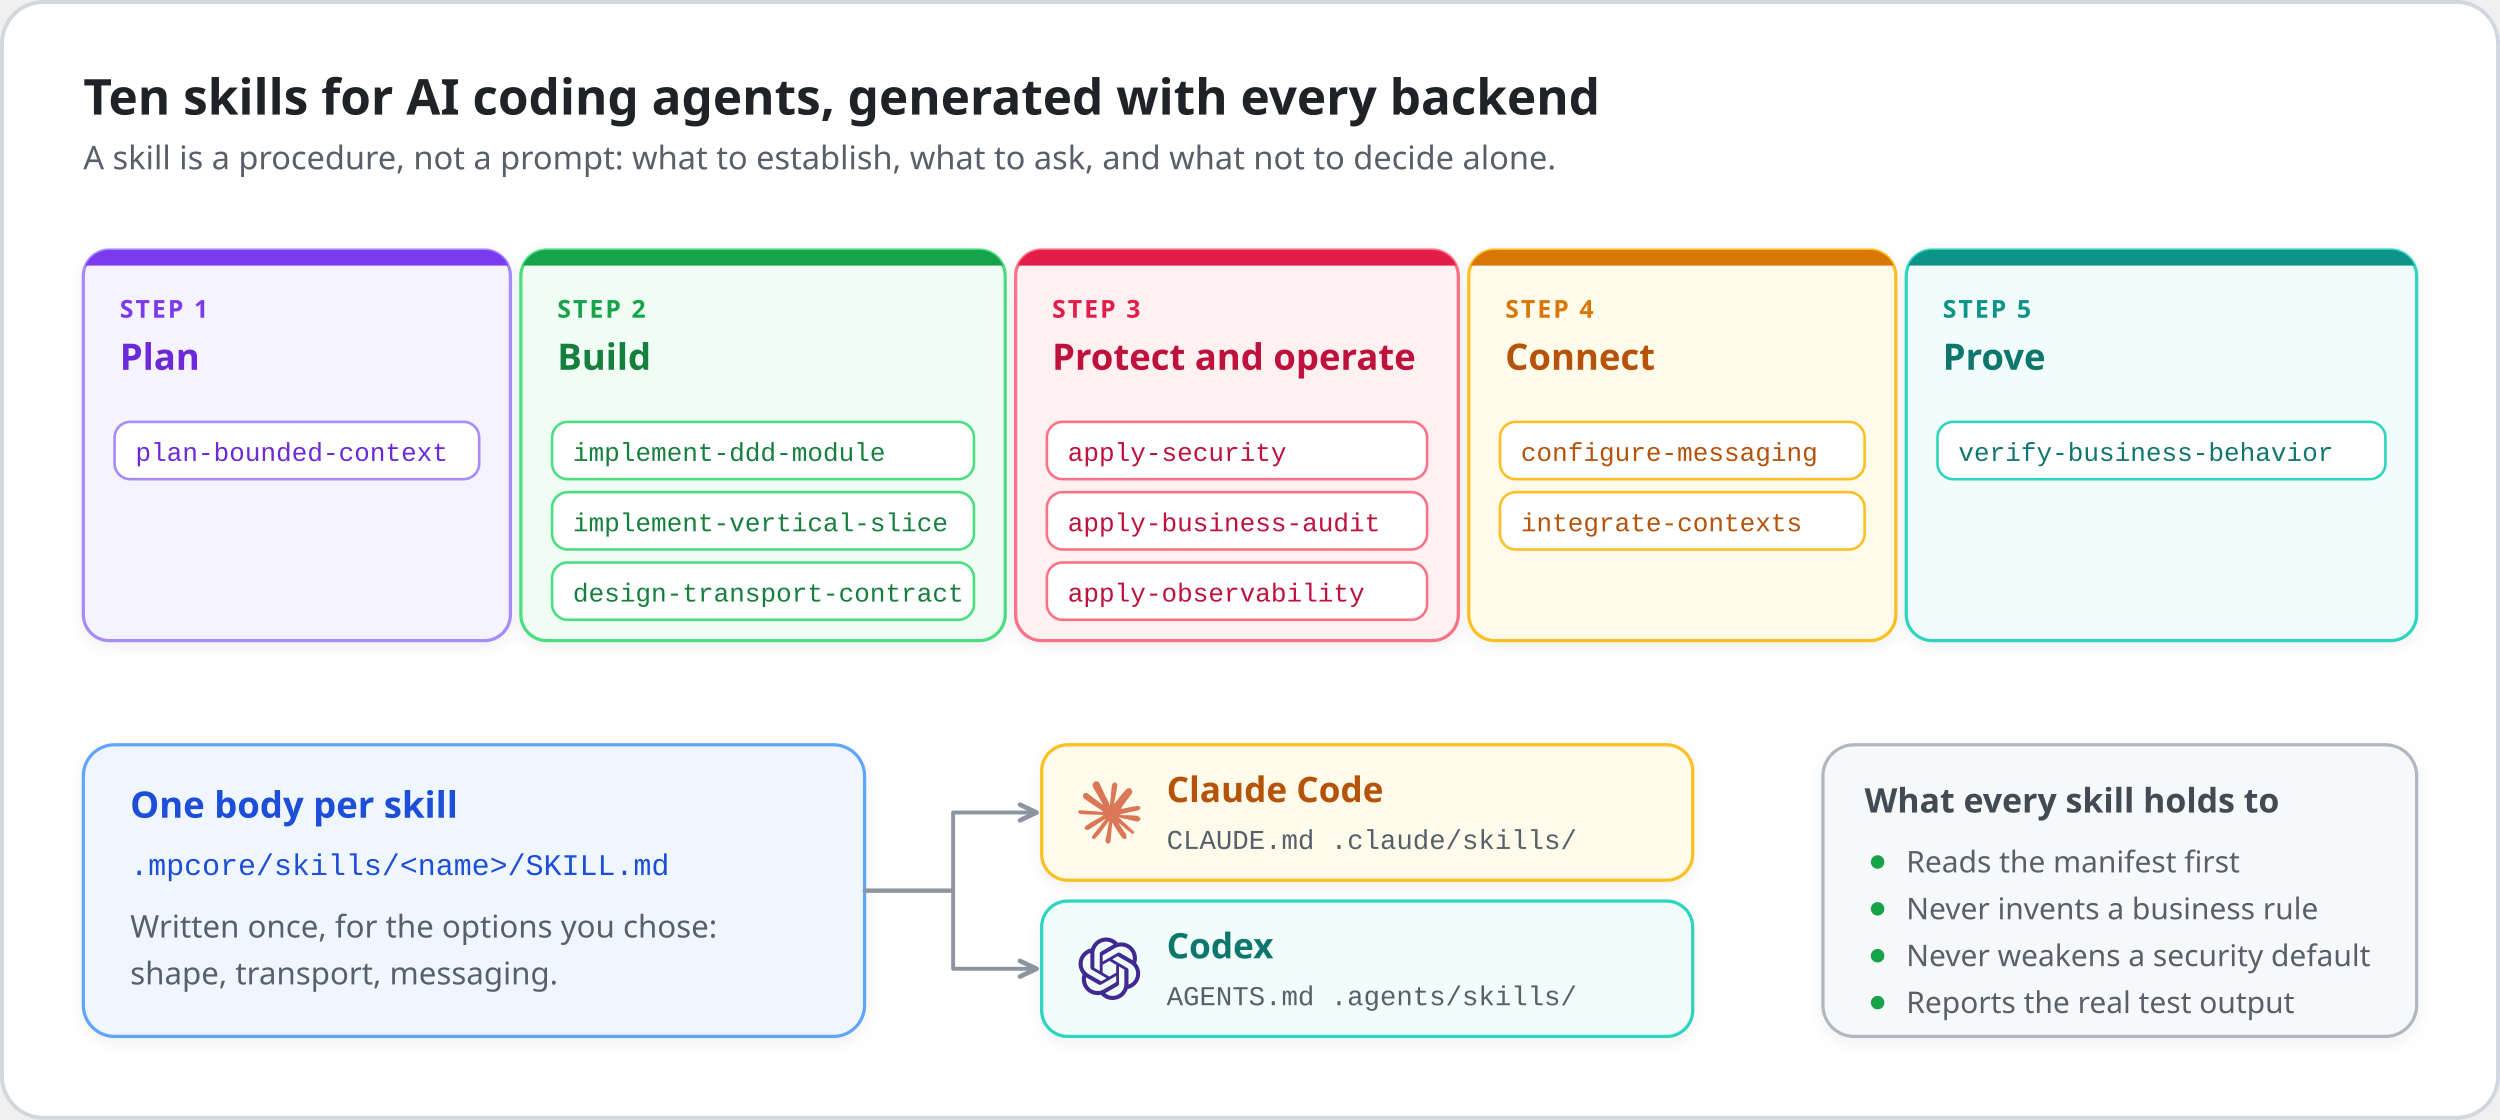
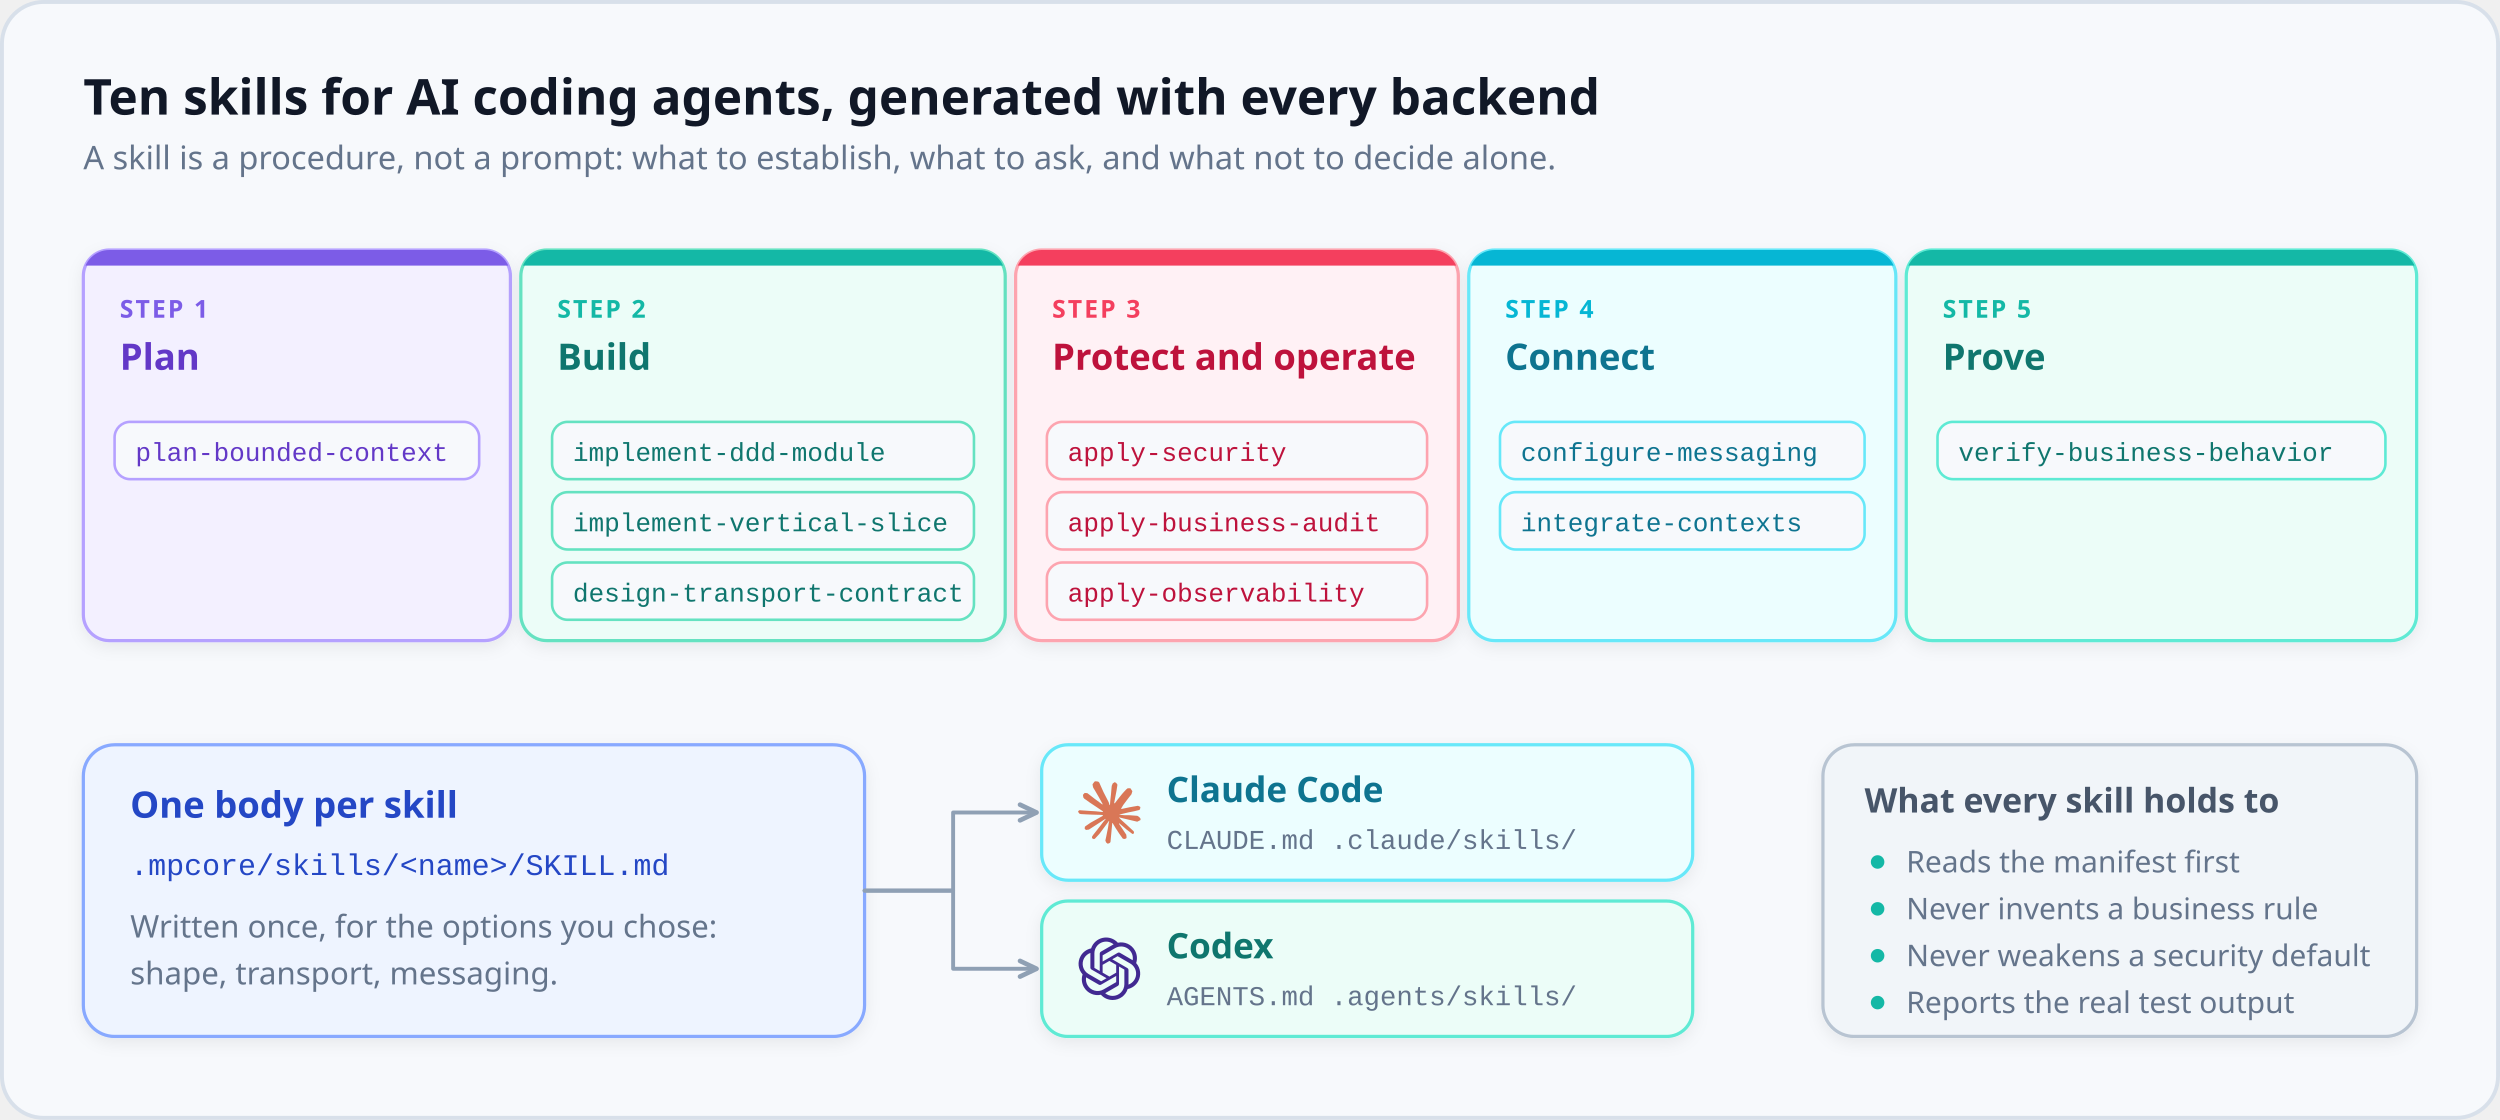
<svg xmlns="http://www.w3.org/2000/svg" viewBox="0 0 960 430" width="960" height="430" role="img" aria-label="The ten skills for AI coding agents and how Codex and Claude Code find them">
  <defs>
    <filter id="shadow" x="-10%" y="-10%" width="120%" height="130%">
-       <feDropShadow dx="0" dy="2" stdDeviation="3" flood-color="#1f2328" flood-opacity="0.06" />
+       <feDropShadow dx="0" dy="2" stdDeviation="3" flood-color="#0f172a" flood-opacity="0.07" />
    </filter>
  </defs>
-   <rect x="0.75" y="0.75" width="958.5" height="428.5" rx="16" fill="#ffffff" stroke="#d0d7de" stroke-width="1.5" />
-   <text x="32" y="44" font-family="-apple-system, BlinkMacSystemFont, 'Segoe UI', 'Noto Sans', Helvetica, Arial, sans-serif" font-size="19" font-weight="700" fill="#1f2328" text-anchor="start">Ten skills for AI coding agents, generated with every backend</text>
-   <text x="32" y="65" font-family="-apple-system, BlinkMacSystemFont, 'Segoe UI', 'Noto Sans', Helvetica, Arial, sans-serif" font-size="12.5" font-weight="400" fill="#57606a" text-anchor="start">A skill is a procedure, not a prompt: what to establish, what to ask, and what not to decide alone.</text>
-   <rect x="32" y="96" width="164" height="150" rx="10" fill="#f5f3ff" stroke="#a78bfa" stroke-width="1.25" filter="url(#shadow)" />
+   <rect x="0.75" y="0.75" width="958.5" height="428.5" rx="16" fill="#f7f9fc" stroke="#d8e0ea" stroke-width="1.5" />
+   <text x="32" y="44" font-family="-apple-system, BlinkMacSystemFont, 'Segoe UI', 'Noto Sans', Helvetica, Arial, sans-serif" font-size="19" font-weight="700" fill="#111827" text-anchor="start">Ten skills for AI coding agents, generated with every backend</text>
+   <text x="32" y="65" font-family="-apple-system, BlinkMacSystemFont, 'Segoe UI', 'Noto Sans', Helvetica, Arial, sans-serif" font-size="12.5" font-weight="400" fill="#64748b" text-anchor="start">A skill is a procedure, not a prompt: what to establish, what to ask, and what not to decide alone.</text>
+   <rect x="32" y="96" width="164" height="150" rx="10" fill="#f3f0ff" stroke="#b5a1ff" stroke-width="1.25" filter="url(#shadow)" />
  <clipPath id="clip3">
    <rect x="32" y="96" width="164" height="150" rx="10" />
  </clipPath>
-   <rect x="32" y="96" width="164" height="6" fill="#7c3aed" clip-path="url(#clip3)" />
-   <text x="46" y="122" font-family="-apple-system, BlinkMacSystemFont, 'Segoe UI', 'Noto Sans', Helvetica, Arial, sans-serif" font-size="9.5" font-weight="700" fill="#7c3aed" text-anchor="start" letter-spacing="0.8">STEP 1</text>
-   <text x="46" y="142" font-family="-apple-system, BlinkMacSystemFont, 'Segoe UI', 'Noto Sans', Helvetica, Arial, sans-serif" font-size="14" font-weight="700" fill="#6d28d9" text-anchor="start">Plan</text>
-   <rect x="44" y="162" width="140" height="22" rx="6" fill="#ffffff" stroke="#a78bfa" stroke-width="1" />
-   <text x="52" y="177" font-family="ui-monospace, SFMono-Regular, 'SF Mono', Menlo, Consolas, 'Liberation Mono', monospace" font-size="10" font-weight="400" fill="#6d28d9" text-anchor="start">plan-bounded-context</text>
-   <rect x="200" y="96" width="186" height="150" rx="10" fill="#f0fdf4" stroke="#4ade80" stroke-width="1.25" filter="url(#shadow)" />
+   <rect x="32" y="96" width="164" height="6" fill="#7c5ce7" clip-path="url(#clip3)" />
+   <text x="46" y="122" font-family="-apple-system, BlinkMacSystemFont, 'Segoe UI', 'Noto Sans', Helvetica, Arial, sans-serif" font-size="9.5" font-weight="700" fill="#7c5ce7" text-anchor="start" letter-spacing="0.8">STEP 1</text>
+   <text x="46" y="142" font-family="-apple-system, BlinkMacSystemFont, 'Segoe UI', 'Noto Sans', Helvetica, Arial, sans-serif" font-size="14" font-weight="700" fill="#6338c7" text-anchor="start">Plan</text>
+   <rect x="44" y="162" width="140" height="22" rx="6" fill="#f7f9fc" stroke="#b5a1ff" stroke-width="1" />
+   <text x="52" y="177" font-family="ui-monospace, SFMono-Regular, 'SF Mono', Menlo, Consolas, 'Liberation Mono', monospace" font-size="10" font-weight="400" fill="#6338c7" text-anchor="start">plan-bounded-context</text>
+   <rect x="200" y="96" width="186" height="150" rx="10" fill="#ecfdf8" stroke="#65e2c1" stroke-width="1.25" filter="url(#shadow)" />
  <clipPath id="clip10">
    <rect x="200" y="96" width="186" height="150" rx="10" />
  </clipPath>
-   <rect x="200" y="96" width="186" height="6" fill="#16a34a" clip-path="url(#clip10)" />
-   <text x="214" y="122" font-family="-apple-system, BlinkMacSystemFont, 'Segoe UI', 'Noto Sans', Helvetica, Arial, sans-serif" font-size="9.5" font-weight="700" fill="#16a34a" text-anchor="start" letter-spacing="0.8">STEP 2</text>
-   <text x="214" y="142" font-family="-apple-system, BlinkMacSystemFont, 'Segoe UI', 'Noto Sans', Helvetica, Arial, sans-serif" font-size="14" font-weight="700" fill="#15803d" text-anchor="start">Build</text>
-   <rect x="212" y="162" width="162" height="22" rx="6" fill="#ffffff" stroke="#4ade80" stroke-width="1" />
-   <text x="220" y="177" font-family="ui-monospace, SFMono-Regular, 'SF Mono', Menlo, Consolas, 'Liberation Mono', monospace" font-size="10" font-weight="400" fill="#15803d" text-anchor="start">implement-ddd-module</text>
-   <rect x="212" y="189" width="162" height="22" rx="6" fill="#ffffff" stroke="#4ade80" stroke-width="1" />
-   <text x="220" y="204" font-family="ui-monospace, SFMono-Regular, 'SF Mono', Menlo, Consolas, 'Liberation Mono', monospace" font-size="10" font-weight="400" fill="#15803d" text-anchor="start">implement-vertical-slice</text>
-   <rect x="212" y="216" width="162" height="22" rx="6" fill="#ffffff" stroke="#4ade80" stroke-width="1" />
-   <text x="220" y="231" font-family="ui-monospace, SFMono-Regular, 'SF Mono', Menlo, Consolas, 'Liberation Mono', monospace" font-size="10" font-weight="400" fill="#15803d" text-anchor="start">design-transport-contract</text>
-   <rect x="390" y="96" width="170" height="150" rx="10" fill="#fff1f2" stroke="#fb7185" stroke-width="1.25" filter="url(#shadow)" />
+   <rect x="200" y="96" width="186" height="6" fill="#14b8a6" clip-path="url(#clip10)" />
+   <text x="214" y="122" font-family="-apple-system, BlinkMacSystemFont, 'Segoe UI', 'Noto Sans', Helvetica, Arial, sans-serif" font-size="9.5" font-weight="700" fill="#14b8a6" text-anchor="start" letter-spacing="0.8">STEP 2</text>
+   <text x="214" y="142" font-family="-apple-system, BlinkMacSystemFont, 'Segoe UI', 'Noto Sans', Helvetica, Arial, sans-serif" font-size="14" font-weight="700" fill="#0f766e" text-anchor="start">Build</text>
+   <rect x="212" y="162" width="162" height="22" rx="6" fill="#f7f9fc" stroke="#65e2c1" stroke-width="1" />
+   <text x="220" y="177" font-family="ui-monospace, SFMono-Regular, 'SF Mono', Menlo, Consolas, 'Liberation Mono', monospace" font-size="10" font-weight="400" fill="#0f766e" text-anchor="start">implement-ddd-module</text>
+   <rect x="212" y="189" width="162" height="22" rx="6" fill="#f7f9fc" stroke="#65e2c1" stroke-width="1" />
+   <text x="220" y="204" font-family="ui-monospace, SFMono-Regular, 'SF Mono', Menlo, Consolas, 'Liberation Mono', monospace" font-size="10" font-weight="400" fill="#0f766e" text-anchor="start">implement-vertical-slice</text>
+   <rect x="212" y="216" width="162" height="22" rx="6" fill="#f7f9fc" stroke="#65e2c1" stroke-width="1" />
+   <text x="220" y="231" font-family="ui-monospace, SFMono-Regular, 'SF Mono', Menlo, Consolas, 'Liberation Mono', monospace" font-size="10" font-weight="400" fill="#0f766e" text-anchor="start">design-transport-contract</text>
+   <rect x="390" y="96" width="170" height="150" rx="10" fill="#fff1f5" stroke="#fda4af" stroke-width="1.25" filter="url(#shadow)" />
  <clipPath id="clip21">
    <rect x="390" y="96" width="170" height="150" rx="10" />
  </clipPath>
-   <rect x="390" y="96" width="170" height="6" fill="#e11d48" clip-path="url(#clip21)" />
-   <text x="404" y="122" font-family="-apple-system, BlinkMacSystemFont, 'Segoe UI', 'Noto Sans', Helvetica, Arial, sans-serif" font-size="9.5" font-weight="700" fill="#e11d48" text-anchor="start" letter-spacing="0.8">STEP 3</text>
+   <rect x="390" y="96" width="170" height="6" fill="#f43f5e" clip-path="url(#clip21)" />
+   <text x="404" y="122" font-family="-apple-system, BlinkMacSystemFont, 'Segoe UI', 'Noto Sans', Helvetica, Arial, sans-serif" font-size="9.5" font-weight="700" fill="#f43f5e" text-anchor="start" letter-spacing="0.8">STEP 3</text>
  <text x="404" y="142" font-family="-apple-system, BlinkMacSystemFont, 'Segoe UI', 'Noto Sans', Helvetica, Arial, sans-serif" font-size="14" font-weight="700" fill="#be123c" text-anchor="start">Protect and operate</text>
-   <rect x="402" y="162" width="146" height="22" rx="6" fill="#ffffff" stroke="#fb7185" stroke-width="1" />
+   <rect x="402" y="162" width="146" height="22" rx="6" fill="#f7f9fc" stroke="#fda4af" stroke-width="1" />
  <text x="410" y="177" font-family="ui-monospace, SFMono-Regular, 'SF Mono', Menlo, Consolas, 'Liberation Mono', monospace" font-size="10" font-weight="400" fill="#be123c" text-anchor="start">apply-security</text>
-   <rect x="402" y="189" width="146" height="22" rx="6" fill="#ffffff" stroke="#fb7185" stroke-width="1" />
+   <rect x="402" y="189" width="146" height="22" rx="6" fill="#f7f9fc" stroke="#fda4af" stroke-width="1" />
  <text x="410" y="204" font-family="ui-monospace, SFMono-Regular, 'SF Mono', Menlo, Consolas, 'Liberation Mono', monospace" font-size="10" font-weight="400" fill="#be123c" text-anchor="start">apply-business-audit</text>
-   <rect x="402" y="216" width="146" height="22" rx="6" fill="#ffffff" stroke="#fb7185" stroke-width="1" />
+   <rect x="402" y="216" width="146" height="22" rx="6" fill="#f7f9fc" stroke="#fda4af" stroke-width="1" />
  <text x="410" y="231" font-family="ui-monospace, SFMono-Regular, 'SF Mono', Menlo, Consolas, 'Liberation Mono', monospace" font-size="10" font-weight="400" fill="#be123c" text-anchor="start">apply-observability</text>
-   <rect x="564" y="96" width="164" height="150" rx="10" fill="#fffbeb" stroke="#fbbf24" stroke-width="1.25" filter="url(#shadow)" />
+   <rect x="564" y="96" width="164" height="150" rx="10" fill="#ecfeff" stroke="#67e8f9" stroke-width="1.25" filter="url(#shadow)" />
  <clipPath id="clip32">
    <rect x="564" y="96" width="164" height="150" rx="10" />
  </clipPath>
-   <rect x="564" y="96" width="164" height="6" fill="#d97706" clip-path="url(#clip32)" />
-   <text x="578" y="122" font-family="-apple-system, BlinkMacSystemFont, 'Segoe UI', 'Noto Sans', Helvetica, Arial, sans-serif" font-size="9.5" font-weight="700" fill="#d97706" text-anchor="start" letter-spacing="0.8">STEP 4</text>
-   <text x="578" y="142" font-family="-apple-system, BlinkMacSystemFont, 'Segoe UI', 'Noto Sans', Helvetica, Arial, sans-serif" font-size="14" font-weight="700" fill="#b45309" text-anchor="start">Connect</text>
-   <rect x="576" y="162" width="140" height="22" rx="6" fill="#ffffff" stroke="#fbbf24" stroke-width="1" />
-   <text x="584" y="177" font-family="ui-monospace, SFMono-Regular, 'SF Mono', Menlo, Consolas, 'Liberation Mono', monospace" font-size="10" font-weight="400" fill="#b45309" text-anchor="start">configure-messaging</text>
-   <rect x="576" y="189" width="140" height="22" rx="6" fill="#ffffff" stroke="#fbbf24" stroke-width="1" />
-   <text x="584" y="204" font-family="ui-monospace, SFMono-Regular, 'SF Mono', Menlo, Consolas, 'Liberation Mono', monospace" font-size="10" font-weight="400" fill="#b45309" text-anchor="start">integrate-contexts</text>
-   <rect x="732" y="96" width="196" height="150" rx="10" fill="#f0fdfa" stroke="#2dd4bf" stroke-width="1.25" filter="url(#shadow)" />
+   <rect x="564" y="96" width="164" height="6" fill="#06b6d4" clip-path="url(#clip32)" />
+   <text x="578" y="122" font-family="-apple-system, BlinkMacSystemFont, 'Segoe UI', 'Noto Sans', Helvetica, Arial, sans-serif" font-size="9.5" font-weight="700" fill="#06b6d4" text-anchor="start" letter-spacing="0.8">STEP 4</text>
+   <text x="578" y="142" font-family="-apple-system, BlinkMacSystemFont, 'Segoe UI', 'Noto Sans', Helvetica, Arial, sans-serif" font-size="14" font-weight="700" fill="#0e7490" text-anchor="start">Connect</text>
+   <rect x="576" y="162" width="140" height="22" rx="6" fill="#f7f9fc" stroke="#67e8f9" stroke-width="1" />
+   <text x="584" y="177" font-family="ui-monospace, SFMono-Regular, 'SF Mono', Menlo, Consolas, 'Liberation Mono', monospace" font-size="10" font-weight="400" fill="#0e7490" text-anchor="start">configure-messaging</text>
+   <rect x="576" y="189" width="140" height="22" rx="6" fill="#f7f9fc" stroke="#67e8f9" stroke-width="1" />
+   <text x="584" y="204" font-family="ui-monospace, SFMono-Regular, 'SF Mono', Menlo, Consolas, 'Liberation Mono', monospace" font-size="10" font-weight="400" fill="#0e7490" text-anchor="start">integrate-contexts</text>
+   <rect x="732" y="96" width="196" height="150" rx="10" fill="#ecfdf8" stroke="#5eead4" stroke-width="1.25" filter="url(#shadow)" />
  <clipPath id="clip41">
    <rect x="732" y="96" width="196" height="150" rx="10" />
  </clipPath>
-   <rect x="732" y="96" width="196" height="6" fill="#0d9488" clip-path="url(#clip41)" />
-   <text x="746" y="122" font-family="-apple-system, BlinkMacSystemFont, 'Segoe UI', 'Noto Sans', Helvetica, Arial, sans-serif" font-size="9.5" font-weight="700" fill="#0d9488" text-anchor="start" letter-spacing="0.8">STEP 5</text>
+   <rect x="732" y="96" width="196" height="6" fill="#14b8a6" clip-path="url(#clip41)" />
+   <text x="746" y="122" font-family="-apple-system, BlinkMacSystemFont, 'Segoe UI', 'Noto Sans', Helvetica, Arial, sans-serif" font-size="9.5" font-weight="700" fill="#14b8a6" text-anchor="start" letter-spacing="0.8">STEP 5</text>
  <text x="746" y="142" font-family="-apple-system, BlinkMacSystemFont, 'Segoe UI', 'Noto Sans', Helvetica, Arial, sans-serif" font-size="14" font-weight="700" fill="#0f766e" text-anchor="start">Prove</text>
-   <rect x="744" y="162" width="172" height="22" rx="6" fill="#ffffff" stroke="#2dd4bf" stroke-width="1" />
+   <rect x="744" y="162" width="172" height="22" rx="6" fill="#f7f9fc" stroke="#5eead4" stroke-width="1" />
  <text x="752" y="177" font-family="ui-monospace, SFMono-Regular, 'SF Mono', Menlo, Consolas, 'Liberation Mono', monospace" font-size="10" font-weight="400" fill="#0f766e" text-anchor="start">verify-business-behavior</text>
-   <rect x="32" y="286" width="300" height="112" rx="12" fill="#eff6ff" stroke="#60a5fa" stroke-width="1.25" filter="url(#shadow)" />
-   <text x="50" y="314" font-family="-apple-system, BlinkMacSystemFont, 'Segoe UI', 'Noto Sans', Helvetica, Arial, sans-serif" font-size="14" font-weight="700" fill="#1d4ed8" text-anchor="start">One body per skill</text>
-   <text x="50" y="336" font-family="ui-monospace, SFMono-Regular, 'SF Mono', Menlo, Consolas, 'Liberation Mono', monospace" font-size="11.5" font-weight="400" fill="#1d4ed8" text-anchor="start">.mpcore/skills/&lt;name&gt;/SKILL.md</text>
-   <text x="50" y="360" font-family="-apple-system, BlinkMacSystemFont, 'Segoe UI', 'Noto Sans', Helvetica, Arial, sans-serif" font-size="12" font-weight="400" fill="#57606a" text-anchor="start">Written once, for the options you chose:</text>
-   <text x="50" y="378" font-family="-apple-system, BlinkMacSystemFont, 'Segoe UI', 'Noto Sans', Helvetica, Arial, sans-serif" font-size="12" font-weight="400" fill="#57606a" text-anchor="start">shape, transport, messaging.</text>
-   <rect x="400" y="286" width="250" height="52" rx="10" fill="#fffbeb" stroke="#fbbf24" stroke-width="1.25" filter="url(#shadow)" />
+   <rect x="32" y="286" width="300" height="112" rx="12" fill="#eef4ff" stroke="#88a9ff" stroke-width="1.25" filter="url(#shadow)" />
+   <text x="50" y="314" font-family="-apple-system, BlinkMacSystemFont, 'Segoe UI', 'Noto Sans', Helvetica, Arial, sans-serif" font-size="14" font-weight="700" fill="#2447c5" text-anchor="start">One body per skill</text>
+   <text x="50" y="336" font-family="ui-monospace, SFMono-Regular, 'SF Mono', Menlo, Consolas, 'Liberation Mono', monospace" font-size="11.5" font-weight="400" fill="#2447c5" text-anchor="start">.mpcore/skills/&lt;name&gt;/SKILL.md</text>
+   <text x="50" y="360" font-family="-apple-system, BlinkMacSystemFont, 'Segoe UI', 'Noto Sans', Helvetica, Arial, sans-serif" font-size="12" font-weight="400" fill="#64748b" text-anchor="start">Written once, for the options you chose:</text>
+   <text x="50" y="378" font-family="-apple-system, BlinkMacSystemFont, 'Segoe UI', 'Noto Sans', Helvetica, Arial, sans-serif" font-size="12" font-weight="400" fill="#64748b" text-anchor="start">shape, transport, messaging.</text>
+   <rect x="400" y="286" width="250" height="52" rx="10" fill="#ecfeff" stroke="#67e8f9" stroke-width="1.25" filter="url(#shadow)" />
  <g transform="translate(414 300) scale(1)">
    <path fill="#d97757" d="m4.714 15.956 4.717-2.647.079-.231-.079-.128h-.231l-.789-.049-2.696-.073-2.337-.097-2.265-.121-.571-.121-.534-.704.055-.352.48-.322.686.061 1.518.103 2.277.158 1.651.097 2.447.255h.389l.055-.158-.134-.097-.103-.097L6.973 9.836l-2.55-1.688-1.336-.971-.723-.492-.364-.461-.158-1.008.656-.723.88.061.225.061.892.686 1.906 1.475 2.489 1.834.364.303.146-.103.018-.073-.164-.273-1.354-2.447-1.445-2.489-.643-1.032-.17-.619c-.061-.255-.103-.467-.103-.729L6.287.134 6.7 0l.996.134.419.364.619 1.415 1.002 2.228 1.554 3.03.455.898.243.832.091.255h.158v-.146l.128-1.706.237-2.095.231-2.696.079-.759.376-.911.747-.492.583.279.48.686-.067.443-.285 1.852-.559 2.902-.364 1.943h.212l.243-.243.984-1.305 1.651-2.064.729-.82.85-.905.546-.431h1.032l.759 1.129-.34 1.166-1.062 1.348-.88 1.141-1.263 1.7-.789 1.36.073.109.188-.018 2.853-.607 1.542-.279 1.84-.316.832.389.091.395-.328.807-1.967.486-2.307.461-3.436.814-.043.03.049.061 1.548.146.662.036h1.621l3.018.225.789.522.474.638-.079.486-1.214.619-1.639-.389-3.825-.911-1.311-.328h-.182v.109l1.093 1.069 2.003 1.809 2.507 2.331.128.577-.322.455-.34-.049-2.204-1.657-.85-.747-1.925-1.621h-.128v.17l.443.65 2.344 3.521.121 1.081-.17.352-.607.212-.668-.121-1.372-1.925L14.38 17.959l-1.141-1.943-.14.079-.674 7.255-.316.37-.729.279-.607-.461-.322-.747.322-1.475.389-1.925.316-1.53.285-1.9.17-.631-.012-.043-.14.018-1.433 1.967-2.18 2.945-1.724 1.846-.413.164-.716-.37.067-.662.401-.589 2.386-3.036 1.439-1.882.929-1.087-.006-.158h-.055l-6.338 4.116-1.129.146-.486-.455.061-.747.231-.243 1.906-1.311Z" />
  </g>
-   <text x="448" y="308" font-family="-apple-system, BlinkMacSystemFont, 'Segoe UI', 'Noto Sans', Helvetica, Arial, sans-serif" font-size="13.5" font-weight="700" fill="#b45309" text-anchor="start">Claude Code</text>
-   <text x="448" y="326" font-family="ui-monospace, SFMono-Regular, 'SF Mono', Menlo, Consolas, 'Liberation Mono', monospace" font-size="10.5" font-weight="400" fill="#57606a" text-anchor="start">CLAUDE.md  .claude/skills/</text>
-   <path d="M 332 342 L 366 342 L 366 312 L 398 312" fill="none" stroke="#8c959f" stroke-width="1.5" stroke-linecap="round" stroke-linejoin="round" />
-   <path d="M 391.7 315.0 L 398 312 L 391.7 309.0" fill="none" stroke="#8c959f" stroke-width="1.8" stroke-linecap="round" stroke-linejoin="round" />
-   <rect x="400" y="346" width="250" height="52" rx="10" fill="#f0fdfa" stroke="#2dd4bf" stroke-width="1.25" filter="url(#shadow)" />
+   <text x="448" y="308" font-family="-apple-system, BlinkMacSystemFont, 'Segoe UI', 'Noto Sans', Helvetica, Arial, sans-serif" font-size="13.5" font-weight="700" fill="#0e7490" text-anchor="start">Claude Code</text>
+   <text x="448" y="326" font-family="ui-monospace, SFMono-Regular, 'SF Mono', Menlo, Consolas, 'Liberation Mono', monospace" font-size="10.5" font-weight="400" fill="#64748b" text-anchor="start">CLAUDE.md  .claude/skills/</text>
+   <path d="M 332 342 L 366 342 L 366 312 L 398 312" fill="none" stroke="#8fa0b4" stroke-width="1.5" stroke-linecap="round" stroke-linejoin="round" />
+   <path d="M 391.7 315.0 L 398 312 L 391.7 309.0" fill="none" stroke="#8fa0b4" stroke-width="1.8" stroke-linecap="round" stroke-linejoin="round" />
+   <rect x="400" y="346" width="250" height="52" rx="10" fill="#ecfdf8" stroke="#5eead4" stroke-width="1.25" filter="url(#shadow)" />
  <g transform="translate(414 360) scale(1)">
    <path fill="#412991" d="M22.282 9.821a5.985 5.985 0 0 0-.516-4.911 6.046 6.046 0 0 0-6.51-2.9A6.065 6.065 0 0 0 4.981 4.182a5.985 5.985 0 0 0-3.998 2.9 6.046 6.046 0 0 0 .743 7.097 5.98 5.98 0 0 0 .511 4.911 6.051 6.051 0 0 0 6.515 2.9A5.985 5.985 0 0 0 13.26 24a6.056 6.056 0 0 0 5.772-4.206 5.989 5.989 0 0 0 3.998-2.9 6.056 6.056 0 0 0-.748-7.073zm-9.022 12.608a4.476 4.476 0 0 1-2.876-1.041l.142-.08 4.778-2.758a.795.795 0 0 0 .393-.681v-6.737l2.02 1.169a.071.071 0 0 1 .038.052v5.583a4.504 4.504 0 0 1-4.495 4.494zm-9.661-4.125a4.471 4.471 0 0 1-.535-3.014l.142.085 4.783 2.758a.771.771 0 0 0 .781 0l5.843-3.369v2.332a.08.08 0 0 1-.033.061L9.74 19.95a4.499 4.499 0 0 1-6.141-1.646zM2.341 7.896a4.485 4.485 0 0 1 2.365-1.973V11.6a.766.766 0 0 0 .388.676l5.814 3.354-2.02 1.169a.076.076 0 0 1-.071 0l-4.83-2.787A4.504 4.504 0 0 1 2.341 7.872zm16.596 3.856L13.104 8.364 15.119 7.2a.076.076 0 0 1 .071 0l4.83 2.791a4.494 4.494 0 0 1-.676 8.104v-5.677a.79.79 0 0 0-.407-.667zm2.011-3.023l-.142-.085-4.774-2.782a.776.776 0 0 0-.785 0L9.409 9.23V6.897a.066.066 0 0 1 .028-.061l4.83-2.787a4.499 4.499 0 0 1 6.68 4.66zM8.306 12.863l-2.02-1.164a.08.08 0 0 1-.038-.057V6.074a4.499 4.499 0 0 1 7.376-3.454l-.142.081L8.704 5.459a.795.795 0 0 0-.393.681zm1.098-2.365l2.602-1.5 2.607 1.5v2.999l-2.597 1.5-2.607-1.5Z" />
  </g>
  <text x="448" y="368" font-family="-apple-system, BlinkMacSystemFont, 'Segoe UI', 'Noto Sans', Helvetica, Arial, sans-serif" font-size="13.5" font-weight="700" fill="#0f766e" text-anchor="start">Codex</text>
-   <text x="448" y="386" font-family="ui-monospace, SFMono-Regular, 'SF Mono', Menlo, Consolas, 'Liberation Mono', monospace" font-size="10.5" font-weight="400" fill="#57606a" text-anchor="start">AGENTS.md  .agents/skills/</text>
-   <path d="M 332 342 L 366 342 L 366 372 L 398 372" fill="none" stroke="#8c959f" stroke-width="1.5" stroke-linecap="round" stroke-linejoin="round" />
-   <path d="M 391.7 375.0 L 398 372 L 391.7 369.0" fill="none" stroke="#8c959f" stroke-width="1.8" stroke-linecap="round" stroke-linejoin="round" />
-   <rect x="700" y="286" width="228" height="112" rx="12" fill="#f6f8fa" stroke="#afb8c1" stroke-width="1.25" filter="url(#shadow)" />
-   <text x="716" y="312" font-family="-apple-system, BlinkMacSystemFont, 'Segoe UI', 'Noto Sans', Helvetica, Arial, sans-serif" font-size="13" font-weight="700" fill="#424a53" text-anchor="start">What every skill holds to</text>
-   <circle cx="721" cy="331" r="2.6" fill="#16a34a" />
-   <text x="732" y="335" font-family="-apple-system, BlinkMacSystemFont, 'Segoe UI', 'Noto Sans', Helvetica, Arial, sans-serif" font-size="11.5" font-weight="400" fill="#57606a" text-anchor="start">Reads the manifest first</text>
-   <circle cx="721" cy="349" r="2.6" fill="#16a34a" />
-   <text x="732" y="353" font-family="-apple-system, BlinkMacSystemFont, 'Segoe UI', 'Noto Sans', Helvetica, Arial, sans-serif" font-size="11.5" font-weight="400" fill="#57606a" text-anchor="start">Never invents a business rule</text>
-   <circle cx="721" cy="367" r="2.6" fill="#16a34a" />
-   <text x="732" y="371" font-family="-apple-system, BlinkMacSystemFont, 'Segoe UI', 'Noto Sans', Helvetica, Arial, sans-serif" font-size="11.5" font-weight="400" fill="#57606a" text-anchor="start">Never weakens a security default</text>
-   <circle cx="721" cy="385" r="2.6" fill="#16a34a" />
-   <text x="732" y="389" font-family="-apple-system, BlinkMacSystemFont, 'Segoe UI', 'Noto Sans', Helvetica, Arial, sans-serif" font-size="11.5" font-weight="400" fill="#57606a" text-anchor="start">Reports the real test output</text>
+   <text x="448" y="386" font-family="ui-monospace, SFMono-Regular, 'SF Mono', Menlo, Consolas, 'Liberation Mono', monospace" font-size="10.5" font-weight="400" fill="#64748b" text-anchor="start">AGENTS.md  .agents/skills/</text>
+   <path d="M 332 342 L 366 342 L 366 372 L 398 372" fill="none" stroke="#8fa0b4" stroke-width="1.5" stroke-linecap="round" stroke-linejoin="round" />
+   <path d="M 391.7 375.0 L 398 372 L 391.7 369.0" fill="none" stroke="#8fa0b4" stroke-width="1.8" stroke-linecap="round" stroke-linejoin="round" />
+   <rect x="700" y="286" width="228" height="112" rx="12" fill="#f1f5f9" stroke="#b8c4d2" stroke-width="1.25" filter="url(#shadow)" />
+   <text x="716" y="312" font-family="-apple-system, BlinkMacSystemFont, 'Segoe UI', 'Noto Sans', Helvetica, Arial, sans-serif" font-size="13" font-weight="700" fill="#475569" text-anchor="start">What every skill holds to</text>
+   <circle cx="721" cy="331" r="2.6" fill="#14b8a6" />
+   <text x="732" y="335" font-family="-apple-system, BlinkMacSystemFont, 'Segoe UI', 'Noto Sans', Helvetica, Arial, sans-serif" font-size="11.5" font-weight="400" fill="#64748b" text-anchor="start">Reads the manifest first</text>
+   <circle cx="721" cy="349" r="2.6" fill="#14b8a6" />
+   <text x="732" y="353" font-family="-apple-system, BlinkMacSystemFont, 'Segoe UI', 'Noto Sans', Helvetica, Arial, sans-serif" font-size="11.5" font-weight="400" fill="#64748b" text-anchor="start">Never invents a business rule</text>
+   <circle cx="721" cy="367" r="2.6" fill="#14b8a6" />
+   <text x="732" y="371" font-family="-apple-system, BlinkMacSystemFont, 'Segoe UI', 'Noto Sans', Helvetica, Arial, sans-serif" font-size="11.5" font-weight="400" fill="#64748b" text-anchor="start">Never weakens a security default</text>
+   <circle cx="721" cy="385" r="2.6" fill="#14b8a6" />
+   <text x="732" y="389" font-family="-apple-system, BlinkMacSystemFont, 'Segoe UI', 'Noto Sans', Helvetica, Arial, sans-serif" font-size="11.5" font-weight="400" fill="#64748b" text-anchor="start">Reports the real test output</text>
</svg>
